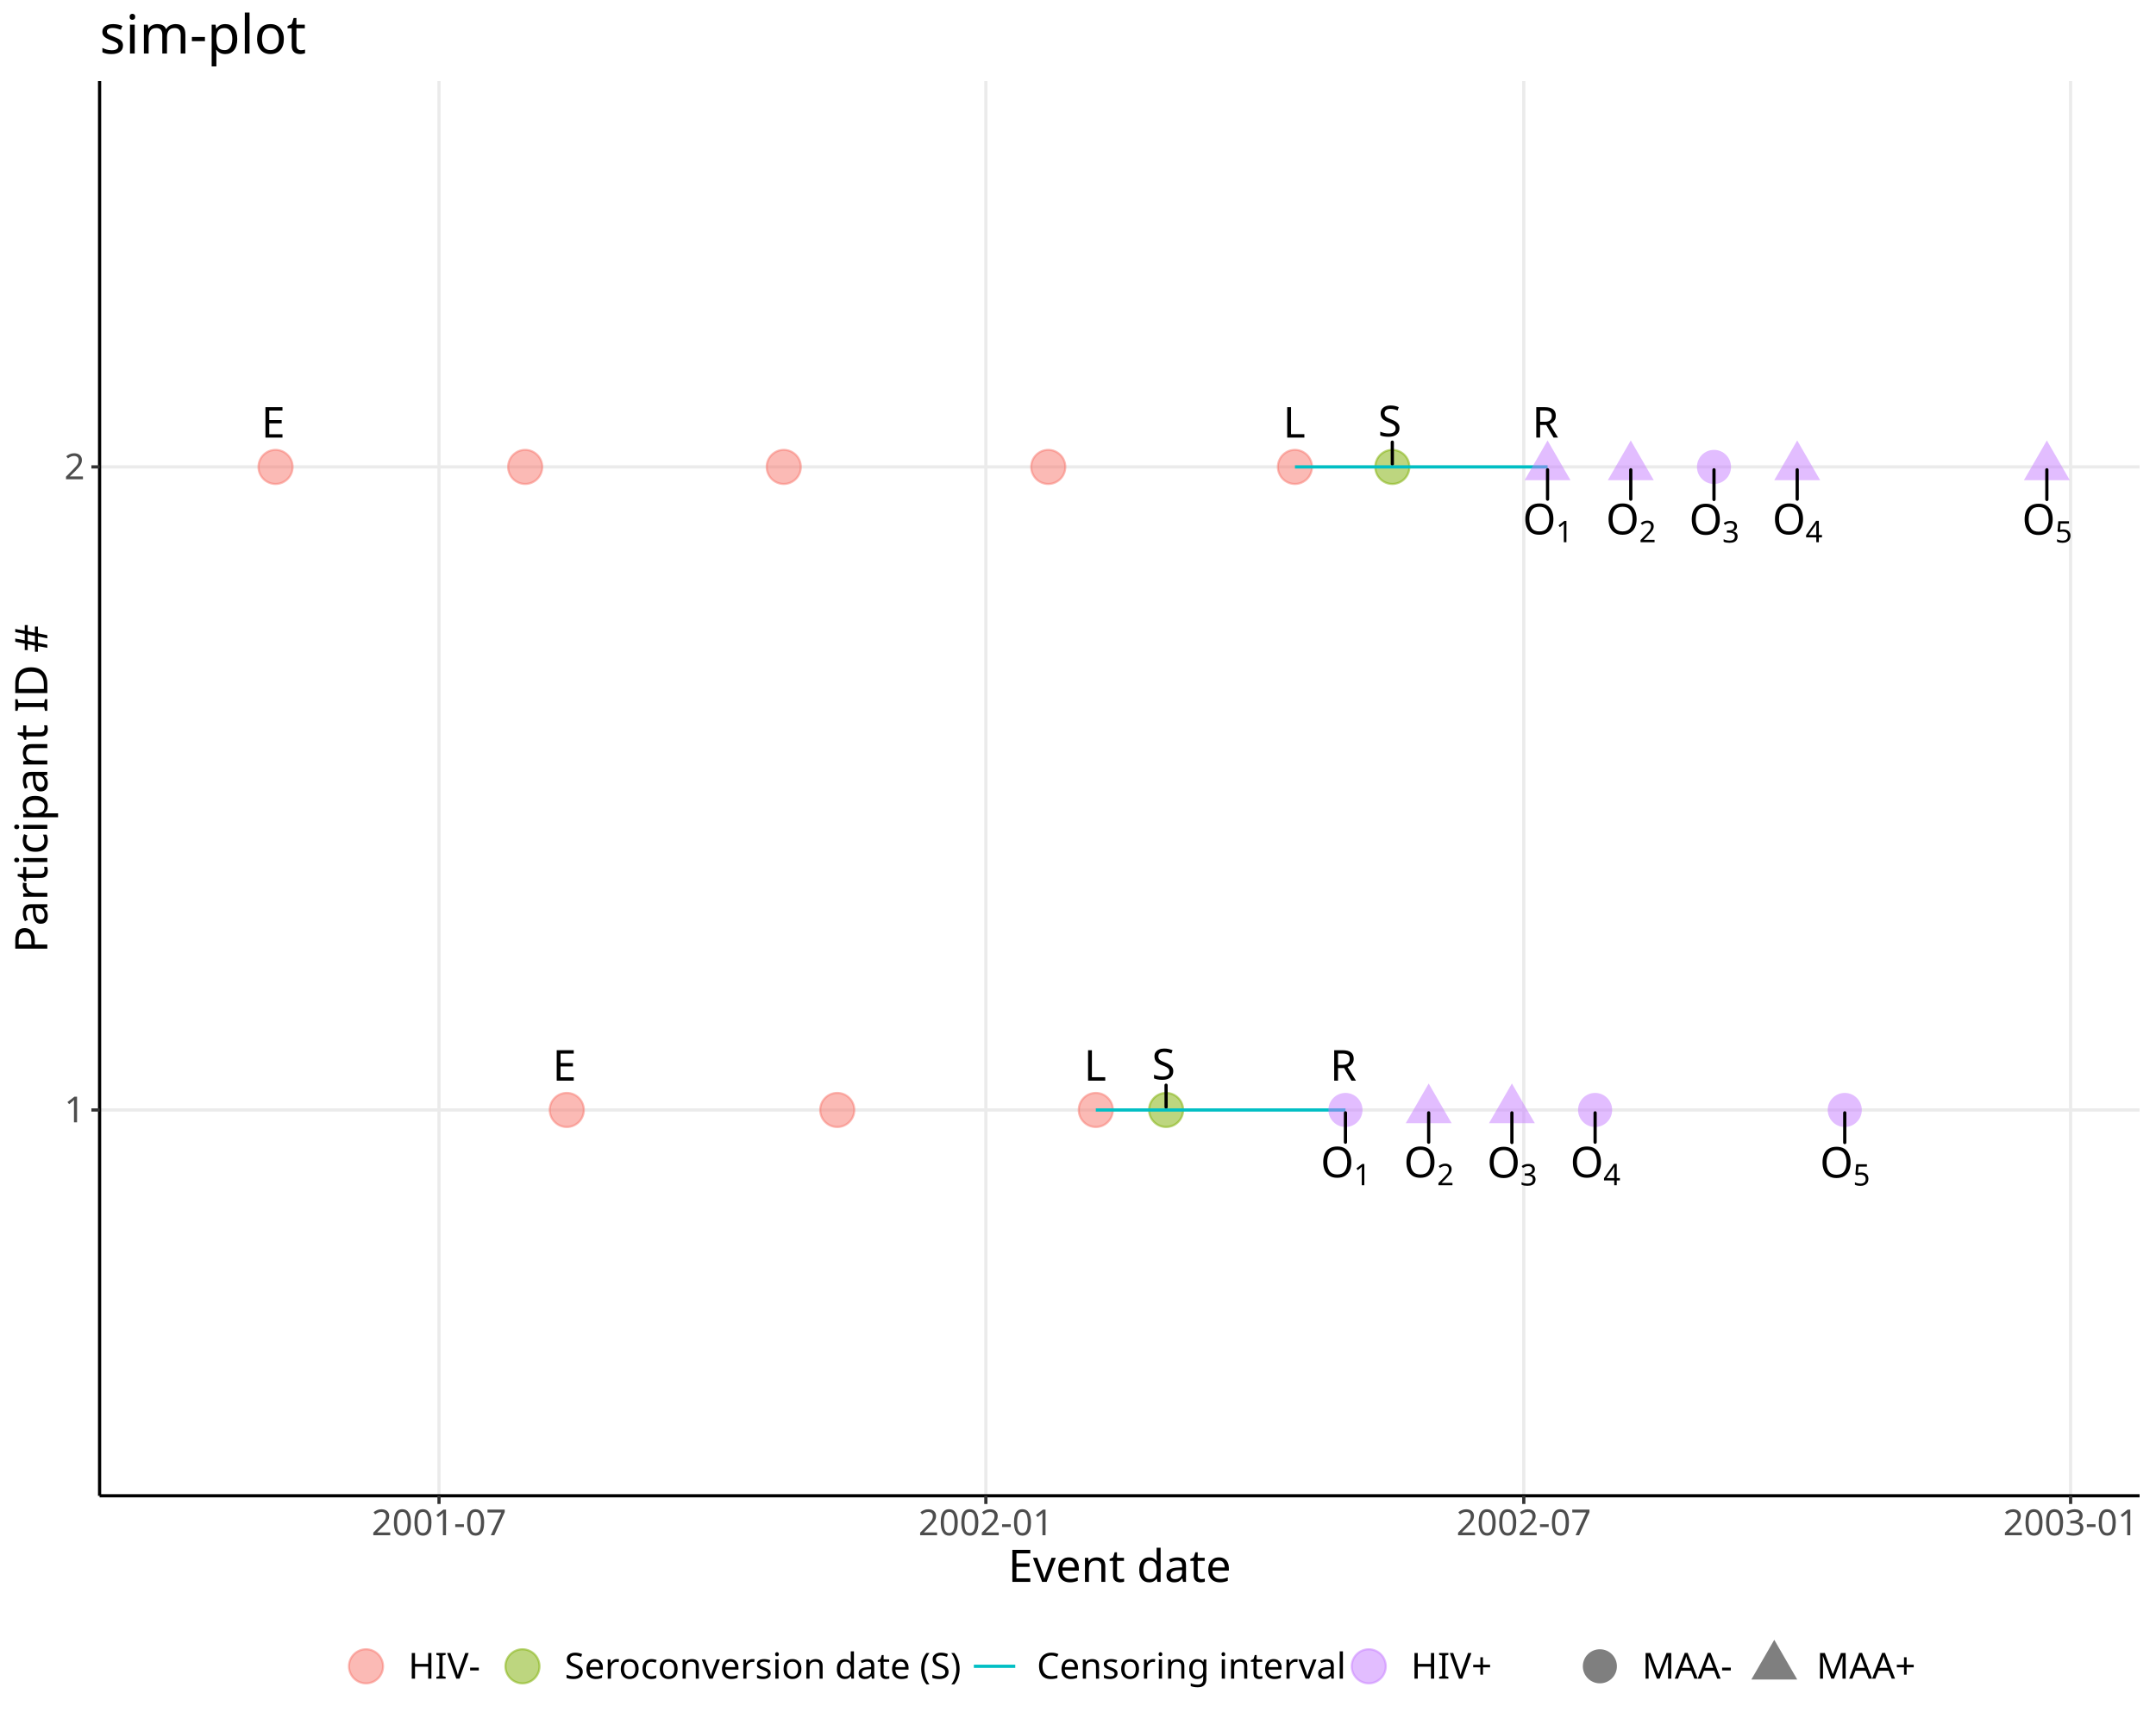
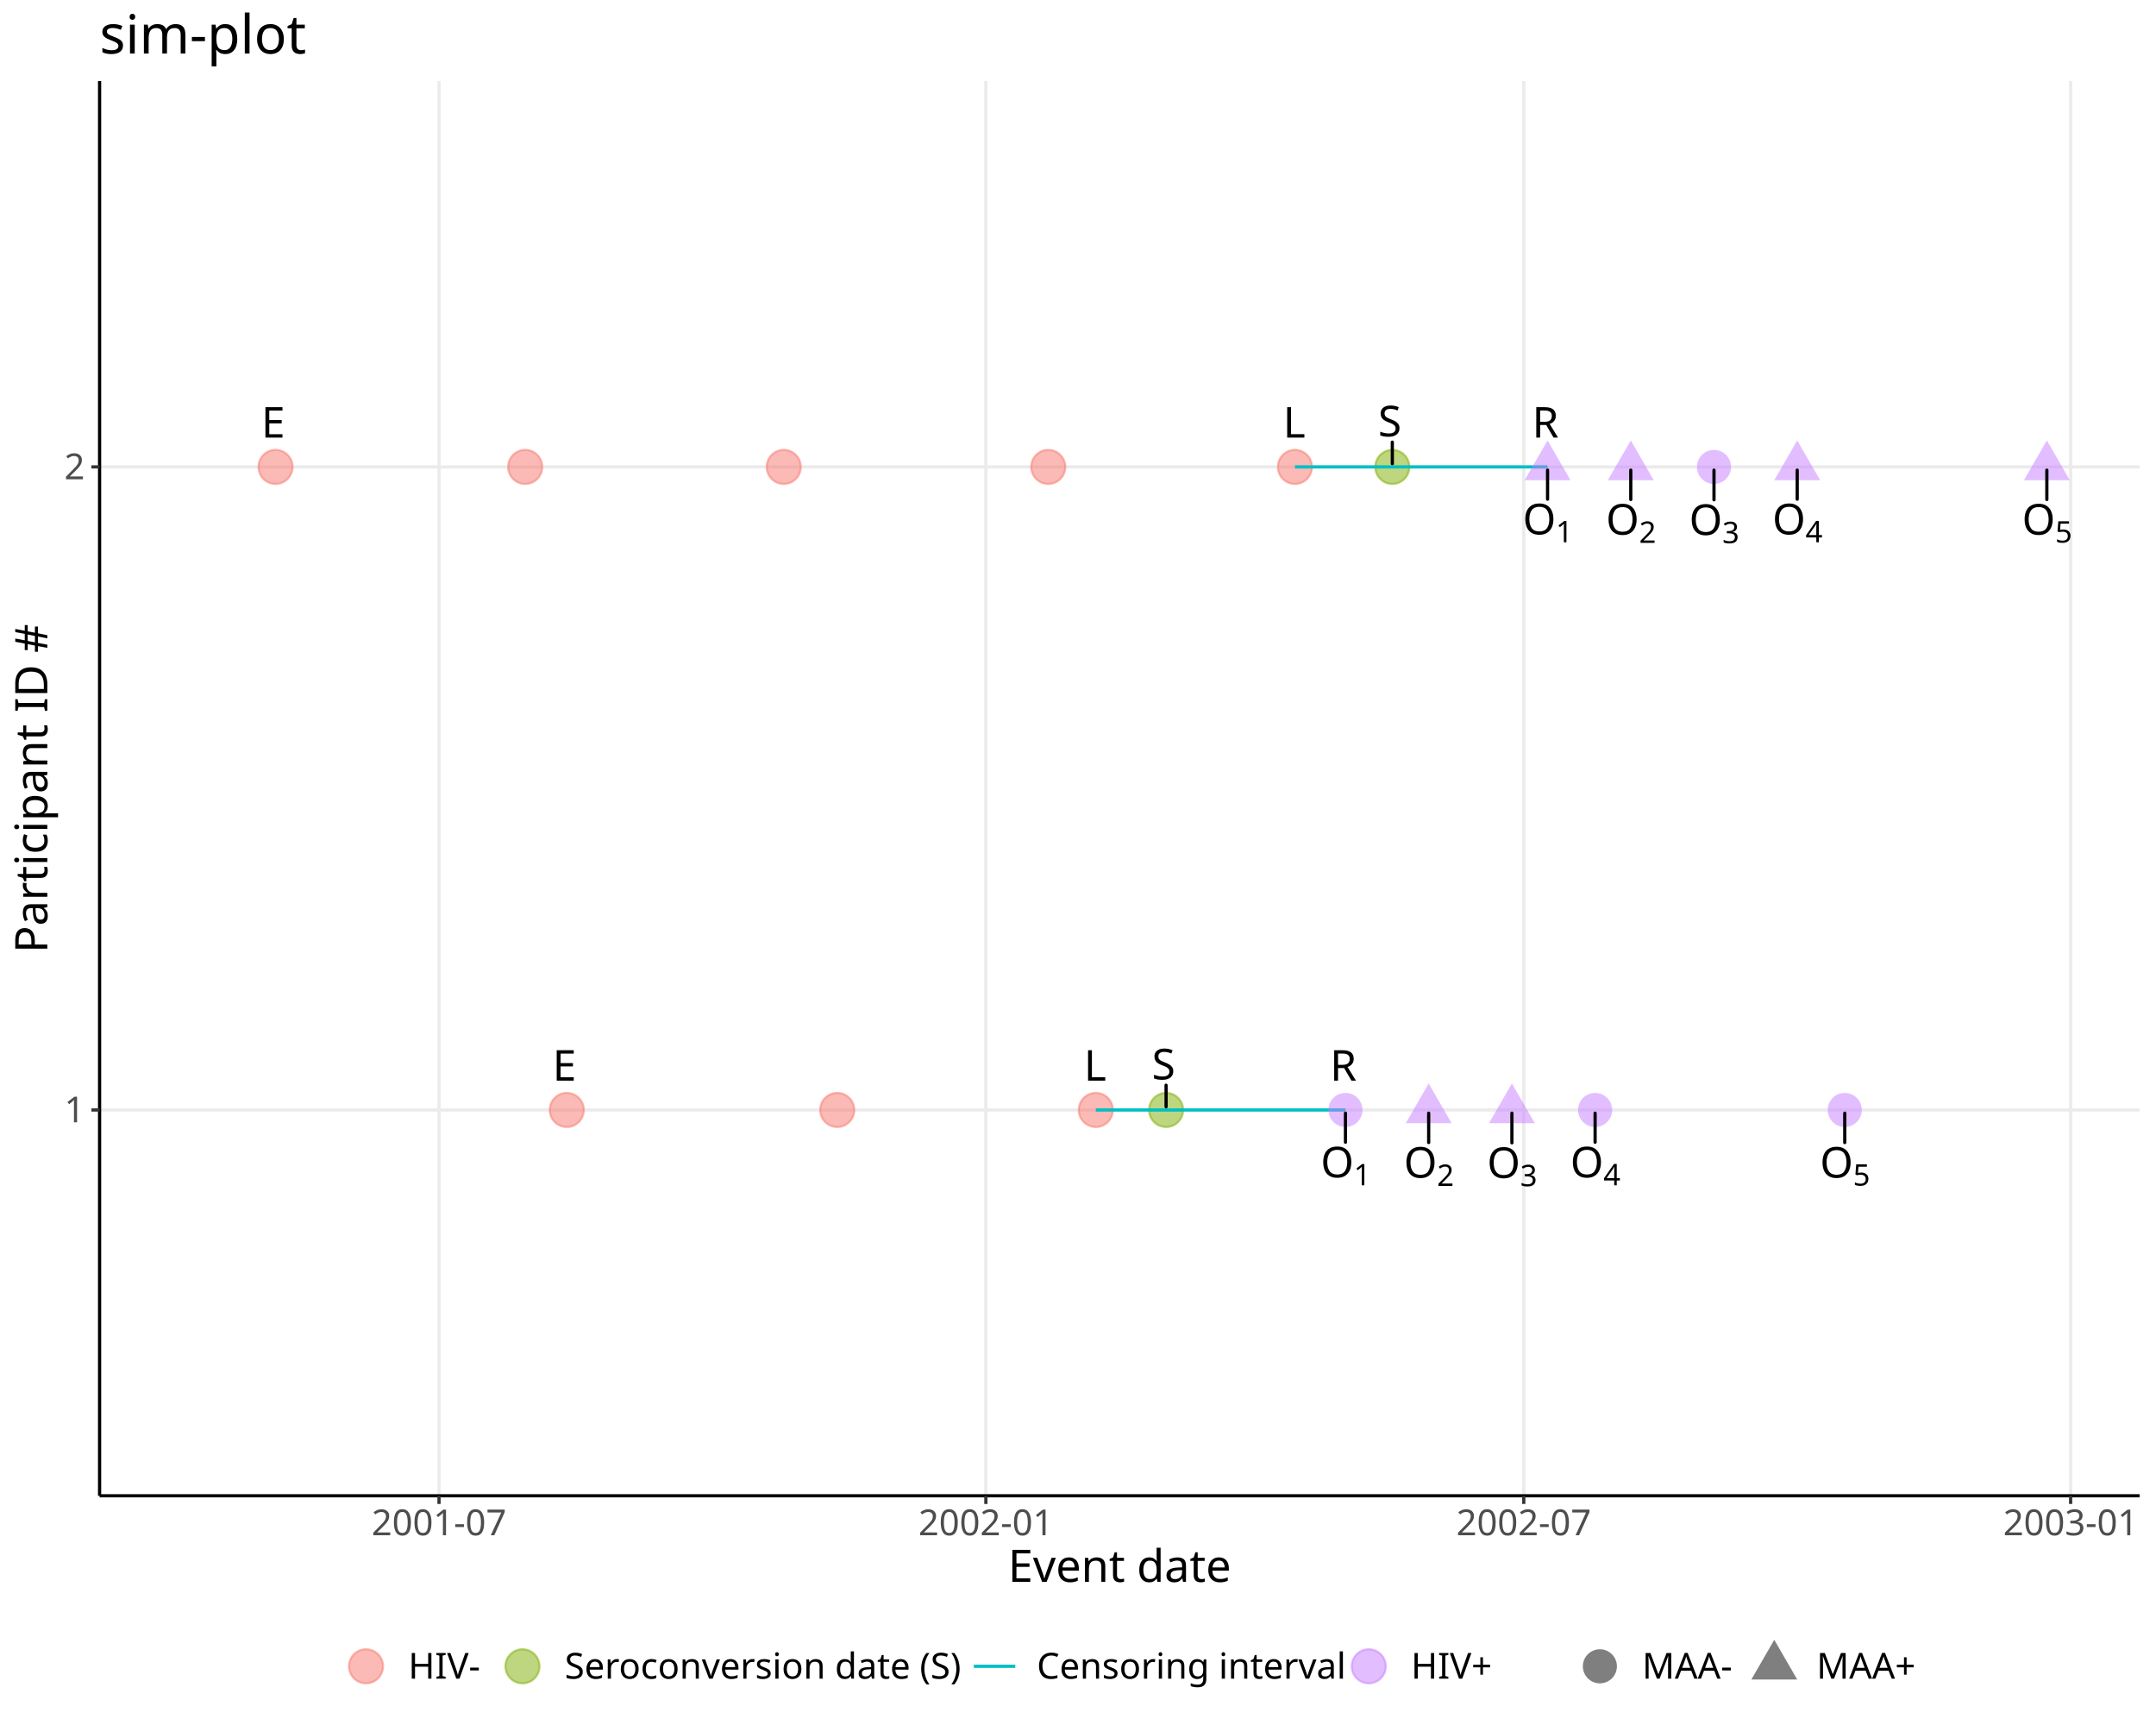
<svg xmlns="http://www.w3.org/2000/svg" class="svglite" data-engine-version="2.0" width="720.00pt" height="576.00pt" viewBox="0 0 720.00 576.00">
  <defs>
    <style type="text/css">
    .svglite line, .svglite polyline, .svglite polygon, .svglite path, .svglite rect, .svglite circle {
      fill: none;
      stroke: #000000;
      stroke-linecap: round;
      stroke-linejoin: round;
      stroke-miterlimit: 10.00;
    }
  </style>
  </defs>
  <rect width="100%" height="100%" style="stroke: none; fill: #FFFFFF;" />
  <defs>
    <clipPath id="cpMC4wMHw3MjAuMDB8MC4wMHw1NzYuMDA=">
      <rect x="0.00" y="0.00" width="720.00" height="576.00" />
    </clipPath>
  </defs>
  <g clip-path="url(#cpMC4wMHw3MjAuMDB8MC4wMHw1NzYuMDA=)">
    <rect x="0.00" y="0.00" width="720.00" height="576.00" style="stroke-width: 1.07; stroke: #FFFFFF; fill: #FFFFFF;" />
  </g>
  <defs>
    <clipPath id="cpMzMuMjZ8NzE0LjUyfDI3LjA4fDQ5OS40Ng==">
      <rect x="33.26" y="27.08" width="681.26" height="472.38" />
    </clipPath>
  </defs>
  <g clip-path="url(#cpMzMuMjZ8NzE0LjUyfDI3LjA4fDQ5OS40Ng==)">
    <rect x="33.26" y="27.08" width="681.26" height="472.38" style="stroke-width: 1.07; stroke: none; fill: #FFFFFF;" />
    <polyline points="33.26,370.63 714.52,370.63 " style="stroke-width: 1.07; stroke: #EBEBEB; stroke-linecap: butt;" />
    <polyline points="33.26,155.91 714.52,155.91 " style="stroke-width: 1.07; stroke: #EBEBEB; stroke-linecap: butt;" />
    <polyline points="146.61,499.46 146.61,27.08 " style="stroke-width: 1.07; stroke: #EBEBEB; stroke-linecap: butt;" />
    <polyline points="329.23,499.46 329.23,27.08 " style="stroke-width: 1.07; stroke: #EBEBEB; stroke-linecap: butt;" />
    <polyline points="508.87,499.46 508.87,27.08 " style="stroke-width: 1.07; stroke: #EBEBEB; stroke-linecap: butt;" />
    <polyline points="691.49,499.46 691.49,27.08 " style="stroke-width: 1.07; stroke: #EBEBEB; stroke-linecap: butt;" />
    <circle cx="189.28" cy="370.63" r="5.69" style="stroke-width: 0.71; stroke: #F8766D; stroke-opacity: 0.50; fill: #F8766D; fill-opacity: 0.50;" />
    <circle cx="279.60" cy="370.63" r="5.69" style="stroke-width: 0.71; stroke: #F8766D; stroke-opacity: 0.50; fill: #F8766D; fill-opacity: 0.50;" />
    <circle cx="365.95" cy="370.63" r="5.69" style="stroke-width: 0.71; stroke: #F8766D; stroke-opacity: 0.50; fill: #F8766D; fill-opacity: 0.50;" />
    <circle cx="92.02" cy="155.91" r="5.69" style="stroke-width: 0.71; stroke: #F8766D; stroke-opacity: 0.50; fill: #F8766D; fill-opacity: 0.50;" />
    <circle cx="175.39" cy="155.91" r="5.69" style="stroke-width: 0.71; stroke: #F8766D; stroke-opacity: 0.50; fill: #F8766D; fill-opacity: 0.50;" />
    <circle cx="261.74" cy="155.91" r="5.69" style="stroke-width: 0.71; stroke: #F8766D; stroke-opacity: 0.50; fill: #F8766D; fill-opacity: 0.50;" />
    <circle cx="350.07" cy="155.91" r="5.69" style="stroke-width: 0.71; stroke: #F8766D; stroke-opacity: 0.50; fill: #F8766D; fill-opacity: 0.50;" />
    <circle cx="432.45" cy="155.91" r="5.69" style="stroke-width: 0.71; stroke: #F8766D; stroke-opacity: 0.50; fill: #F8766D; fill-opacity: 0.50;" />
    <text x="184.54" y="360.84" style="font-size: 14.23px; font-family: sans;" textLength="9.49px" lengthAdjust="spacingAndGlyphs">E</text>
    <text x="87.27" y="146.12" style="font-size: 14.23px; font-family: sans;" textLength="9.49px" lengthAdjust="spacingAndGlyphs">E</text>
    <text x="361.99" y="360.84" style="font-size: 14.23px; font-family: sans;" textLength="7.91px" lengthAdjust="spacingAndGlyphs">L</text>
    <text x="428.49" y="146.12" style="font-size: 14.23px; font-family: sans;" textLength="7.91px" lengthAdjust="spacingAndGlyphs">L</text>
    <text x="444.18" y="360.84" style="font-size: 14.23px; font-family: sans;" textLength="10.28px" lengthAdjust="spacingAndGlyphs">R</text>
    <text x="511.67" y="146.12" style="font-size: 14.23px; font-family: sans;" textLength="10.28px" lengthAdjust="spacingAndGlyphs">R</text>
    <circle cx="389.42" cy="370.63" r="5.69" style="stroke-width: 0.71; stroke: #7CAE00; stroke-opacity: 0.50; fill: #7CAE00; fill-opacity: 0.50;" />
    <circle cx="464.97" cy="155.91" r="5.69" style="stroke-width: 0.71; stroke: #7CAE00; stroke-opacity: 0.50; fill: #7CAE00; fill-opacity: 0.50;" />
-     <line x1="389.41" y1="362.36" x2="389.42" y2="369.68" style="stroke-width: 1.07;" />
-     <line x1="464.96" y1="147.64" x2="464.97" y2="154.96" style="stroke-width: 1.07;" />
+     <line x1="389.41" y1="362.36" x2="389.42" y2="369.57" style="stroke-width: 1.07;" />
+     <line x1="464.96" y1="147.64" x2="464.97" y2="154.85" style="stroke-width: 1.07;" />
    <text x="384.67" y="360.43" style="font-size: 14.23px; font-family: sans;" textLength="9.49px" lengthAdjust="spacingAndGlyphs">S</text>
    <text x="460.22" y="145.71" style="font-size: 14.23px; font-family: sans;" textLength="9.49px" lengthAdjust="spacingAndGlyphs">S</text>
    <line x1="365.95" y1="370.63" x2="449.32" y2="370.63" style="stroke-width: 1.07; stroke: #00BFC4; stroke-linecap: butt;" />
    <line x1="432.45" y1="155.91" x2="516.81" y2="155.91" style="stroke-width: 1.07; stroke: #00BFC4; stroke-linecap: butt;" />
    <circle cx="449.32" cy="370.63" r="5.69" style="stroke-width: 0.71; stroke: none; fill: #C77CFF; fill-opacity: 0.50;" />
    <polygon points="477.11,361.79 484.77,375.06 469.45,375.06 " style="stroke-width: 0.71; stroke: none; fill: #C77CFF; fill-opacity: 0.50;" />
    <polygon points="504.90,361.79 512.56,375.06 497.24,375.06 " style="stroke-width: 0.71; stroke: none; fill: #C77CFF; fill-opacity: 0.50;" />
    <circle cx="532.69" cy="370.63" r="5.69" style="stroke-width: 0.71; stroke: none; fill: #C77CFF; fill-opacity: 0.50;" />
    <circle cx="616.06" cy="370.63" r="5.69" style="stroke-width: 0.71; stroke: none; fill: #C77CFF; fill-opacity: 0.50;" />
    <polygon points="516.81,147.07 524.47,160.34 509.15,160.34 " style="stroke-width: 0.71; stroke: none; fill: #C77CFF; fill-opacity: 0.50;" />
    <polygon points="544.60,147.07 552.27,160.34 536.94,160.34 " style="stroke-width: 0.71; stroke: none; fill: #C77CFF; fill-opacity: 0.50;" />
    <circle cx="572.39" cy="155.91" r="5.69" style="stroke-width: 0.71; stroke: none; fill: #C77CFF; fill-opacity: 0.50;" />
    <polygon points="600.18,147.07 607.85,160.34 592.52,160.34 " style="stroke-width: 0.71; stroke: none; fill: #C77CFF; fill-opacity: 0.50;" />
    <polygon points="683.55,147.07 691.22,160.34 675.89,160.34 " style="stroke-width: 0.71; stroke: none; fill: #C77CFF; fill-opacity: 0.50;" />
-     <line x1="449.32" y1="381.40" x2="449.32" y2="371.59" style="stroke-width: 1.07;" />
-     <line x1="477.11" y1="381.40" x2="477.11" y2="371.59" style="stroke-width: 1.07;" />
-     <line x1="504.90" y1="381.50" x2="504.90" y2="371.59" style="stroke-width: 1.07;" />
-     <line x1="532.69" y1="381.40" x2="532.69" y2="371.59" style="stroke-width: 1.07;" />
-     <line x1="616.06" y1="381.50" x2="616.06" y2="371.59" style="stroke-width: 1.07;" />
-     <line x1="516.81" y1="166.68" x2="516.81" y2="156.87" style="stroke-width: 1.07;" />
-     <line x1="544.60" y1="166.68" x2="544.60" y2="156.87" style="stroke-width: 1.07;" />
-     <line x1="572.39" y1="166.78" x2="572.39" y2="156.87" style="stroke-width: 1.07;" />
-     <line x1="600.18" y1="166.68" x2="600.18" y2="156.87" style="stroke-width: 1.07;" />
-     <line x1="683.55" y1="166.78" x2="683.55" y2="156.87" style="stroke-width: 1.07;" />
-     <text x="441.02" y="393.14" style="font-size: 14.23px; font-family: sans;" textLength="11.07px" lengthAdjust="spacingAndGlyphs">O</text>
-     <text x="452.09" y="395.77" style="font-size: 9.96px; font-family: sans;" textLength="5.54px" lengthAdjust="spacingAndGlyphs">1</text>
-     <text x="468.81" y="393.14" style="font-size: 14.23px; font-family: sans;" textLength="11.07px" lengthAdjust="spacingAndGlyphs">O</text>
-     <text x="479.88" y="395.77" style="font-size: 9.96px; font-family: sans;" textLength="5.54px" lengthAdjust="spacingAndGlyphs">2</text>
-     <text x="496.60" y="393.23" style="font-size: 14.23px; font-family: sans;" textLength="11.07px" lengthAdjust="spacingAndGlyphs">O</text>
-     <text x="507.67" y="395.86" style="font-size: 9.96px; font-family: sans;" textLength="5.54px" lengthAdjust="spacingAndGlyphs">3</text>
-     <text x="524.39" y="393.14" style="font-size: 14.23px; font-family: sans;" textLength="11.07px" lengthAdjust="spacingAndGlyphs">O</text>
-     <text x="535.46" y="395.77" style="font-size: 9.96px; font-family: sans;" textLength="5.54px" lengthAdjust="spacingAndGlyphs">4</text>
-     <text x="607.76" y="393.23" style="font-size: 14.23px; font-family: sans;" textLength="11.07px" lengthAdjust="spacingAndGlyphs">O</text>
-     <text x="618.83" y="395.87" style="font-size: 9.96px; font-family: sans;" textLength="5.54px" lengthAdjust="spacingAndGlyphs">5</text>
-     <text x="508.51" y="178.42" style="font-size: 14.23px; font-family: sans;" textLength="11.07px" lengthAdjust="spacingAndGlyphs">O</text>
-     <text x="519.58" y="181.05" style="font-size: 9.96px; font-family: sans;" textLength="5.54px" lengthAdjust="spacingAndGlyphs">1</text>
-     <text x="536.30" y="178.42" style="font-size: 14.23px; font-family: sans;" textLength="11.07px" lengthAdjust="spacingAndGlyphs">O</text>
-     <text x="547.37" y="181.05" style="font-size: 9.96px; font-family: sans;" textLength="5.54px" lengthAdjust="spacingAndGlyphs">2</text>
-     <text x="564.09" y="178.51" style="font-size: 14.23px; font-family: sans;" textLength="11.07px" lengthAdjust="spacingAndGlyphs">O</text>
-     <text x="575.16" y="181.15" style="font-size: 9.96px; font-family: sans;" textLength="5.54px" lengthAdjust="spacingAndGlyphs">3</text>
-     <text x="591.88" y="178.42" style="font-size: 14.23px; font-family: sans;" textLength="11.07px" lengthAdjust="spacingAndGlyphs">O</text>
-     <text x="602.95" y="181.05" style="font-size: 9.96px; font-family: sans;" textLength="5.54px" lengthAdjust="spacingAndGlyphs">4</text>
-     <text x="675.25" y="178.51" style="font-size: 14.23px; font-family: sans;" textLength="11.07px" lengthAdjust="spacingAndGlyphs">O</text>
-     <text x="686.32" y="181.15" style="font-size: 9.96px; font-family: sans;" textLength="5.54px" lengthAdjust="spacingAndGlyphs">5</text>
+     <line x1="449.32" y1="381.41" x2="449.32" y2="371.70" style="stroke-width: 1.07;" />
+     <line x1="477.11" y1="381.51" x2="477.11" y2="371.70" style="stroke-width: 1.07;" />
+     <line x1="504.90" y1="381.61" x2="504.90" y2="371.70" style="stroke-width: 1.07;" />
+     <line x1="532.69" y1="381.41" x2="532.69" y2="371.70" style="stroke-width: 1.07;" />
+     <line x1="616.06" y1="381.51" x2="616.06" y2="371.70" style="stroke-width: 1.07;" />
+     <line x1="516.81" y1="166.69" x2="516.81" y2="156.98" style="stroke-width: 1.07;" />
+     <line x1="544.60" y1="166.79" x2="544.60" y2="156.98" style="stroke-width: 1.07;" />
+     <line x1="572.39" y1="166.89" x2="572.39" y2="156.98" style="stroke-width: 1.07;" />
+     <line x1="600.18" y1="166.69" x2="600.18" y2="156.98" style="stroke-width: 1.07;" />
+     <line x1="683.55" y1="166.79" x2="683.55" y2="156.98" style="stroke-width: 1.07;" />
+     <text x="441.02" y="393.15" style="font-size: 14.23px; font-family: sans;" textLength="11.07px" lengthAdjust="spacingAndGlyphs">O</text>
+     <text x="452.09" y="395.79" style="font-size: 9.96px; font-family: sans;" textLength="5.54px" lengthAdjust="spacingAndGlyphs">1</text>
+     <text x="468.81" y="393.25" style="font-size: 14.23px; font-family: sans;" textLength="11.07px" lengthAdjust="spacingAndGlyphs">O</text>
+     <text x="479.88" y="395.99" style="font-size: 9.96px; font-family: sans;" textLength="5.54px" lengthAdjust="spacingAndGlyphs">2</text>
+     <text x="496.60" y="393.34" style="font-size: 14.23px; font-family: sans;" textLength="11.07px" lengthAdjust="spacingAndGlyphs">O</text>
+     <text x="507.67" y="396.09" style="font-size: 9.96px; font-family: sans;" textLength="5.54px" lengthAdjust="spacingAndGlyphs">3</text>
+     <text x="524.39" y="393.15" style="font-size: 14.23px; font-family: sans;" textLength="11.07px" lengthAdjust="spacingAndGlyphs">O</text>
+     <text x="535.46" y="395.79" style="font-size: 9.96px; font-family: sans;" textLength="5.54px" lengthAdjust="spacingAndGlyphs">4</text>
+     <text x="607.76" y="393.24" style="font-size: 14.23px; font-family: sans;" textLength="11.07px" lengthAdjust="spacingAndGlyphs">O</text>
+     <text x="618.83" y="395.89" style="font-size: 9.96px; font-family: sans;" textLength="5.54px" lengthAdjust="spacingAndGlyphs">5</text>
+     <text x="508.51" y="178.43" style="font-size: 14.23px; font-family: sans;" textLength="11.07px" lengthAdjust="spacingAndGlyphs">O</text>
+     <text x="519.58" y="181.07" style="font-size: 9.96px; font-family: sans;" textLength="5.54px" lengthAdjust="spacingAndGlyphs">1</text>
+     <text x="536.30" y="178.53" style="font-size: 14.23px; font-family: sans;" textLength="11.07px" lengthAdjust="spacingAndGlyphs">O</text>
+     <text x="547.37" y="181.27" style="font-size: 9.96px; font-family: sans;" textLength="5.54px" lengthAdjust="spacingAndGlyphs">2</text>
+     <text x="564.09" y="178.63" style="font-size: 14.23px; font-family: sans;" textLength="11.07px" lengthAdjust="spacingAndGlyphs">O</text>
+     <text x="575.16" y="181.37" style="font-size: 9.96px; font-family: sans;" textLength="5.54px" lengthAdjust="spacingAndGlyphs">3</text>
+     <text x="591.88" y="178.43" style="font-size: 14.23px; font-family: sans;" textLength="11.07px" lengthAdjust="spacingAndGlyphs">O</text>
+     <text x="602.95" y="181.07" style="font-size: 9.96px; font-family: sans;" textLength="5.54px" lengthAdjust="spacingAndGlyphs">4</text>
+     <text x="675.25" y="178.52" style="font-size: 14.23px; font-family: sans;" textLength="11.07px" lengthAdjust="spacingAndGlyphs">O</text>
+     <text x="686.32" y="181.17" style="font-size: 9.96px; font-family: sans;" textLength="5.54px" lengthAdjust="spacingAndGlyphs">5</text>
  </g>
  <g clip-path="url(#cpMC4wMHw3MjAuMDB8MC4wMHw1NzYuMDA=)">
    <polyline points="33.26,499.46 33.26,27.08 " style="stroke-width: 1.07; stroke-linecap: butt;" />
    <text x="28.33" y="374.76" text-anchor="end" style="font-size: 12.00px; fill: #4D4D4D; font-family: sans;" textLength="6.67px" lengthAdjust="spacingAndGlyphs">1</text>
    <text x="28.33" y="160.04" text-anchor="end" style="font-size: 12.00px; fill: #4D4D4D; font-family: sans;" textLength="6.67px" lengthAdjust="spacingAndGlyphs">2</text>
    <polyline points="30.52,370.63 33.26,370.63 " style="stroke-width: 1.07; stroke: #333333; stroke-linecap: butt;" />
    <polyline points="30.52,155.91 33.26,155.91 " style="stroke-width: 1.07; stroke: #333333; stroke-linecap: butt;" />
    <polyline points="33.26,499.46 714.52,499.46 " style="stroke-width: 1.07; stroke-linecap: butt;" />
    <polyline points="146.61,502.20 146.61,499.46 " style="stroke-width: 1.07; stroke: #333333; stroke-linecap: butt;" />
    <polyline points="329.23,502.20 329.23,499.46 " style="stroke-width: 1.07; stroke: #333333; stroke-linecap: butt;" />
    <polyline points="508.87,502.20 508.87,499.46 " style="stroke-width: 1.07; stroke: #333333; stroke-linecap: butt;" />
    <polyline points="691.49,502.20 691.49,499.46 " style="stroke-width: 1.07; stroke: #333333; stroke-linecap: butt;" />
    <text x="146.61" y="512.65" text-anchor="middle" style="font-size: 12.00px; fill: #4D4D4D; font-family: sans;" textLength="44.04px" lengthAdjust="spacingAndGlyphs">2001-07</text>
    <text x="329.23" y="512.65" text-anchor="middle" style="font-size: 12.00px; fill: #4D4D4D; font-family: sans;" textLength="44.04px" lengthAdjust="spacingAndGlyphs">2002-01</text>
    <text x="508.87" y="512.65" text-anchor="middle" style="font-size: 12.00px; fill: #4D4D4D; font-family: sans;" textLength="44.04px" lengthAdjust="spacingAndGlyphs">2002-07</text>
    <text x="691.49" y="512.65" text-anchor="middle" style="font-size: 12.00px; fill: #4D4D4D; font-family: sans;" textLength="44.04px" lengthAdjust="spacingAndGlyphs">2003-01</text>
    <text x="373.89" y="528.21" text-anchor="middle" style="font-size: 15.00px; font-family: sans;" textLength="71.73px" lengthAdjust="spacingAndGlyphs">Event date</text>
    <text transform="translate(15.80,263.27) rotate(-90)" text-anchor="middle" style="font-size: 15.00px; font-family: sans;" textLength="102.55px" lengthAdjust="spacingAndGlyphs">Participant ID #</text>
    <rect x="102.63" y="542.28" width="401.09" height="28.24" style="stroke-width: 1.07; stroke: none; fill: #FFFFFF;" />
    <rect x="113.59" y="547.76" width="17.28" height="17.28" style="stroke-width: 1.07; stroke: none; fill: #FFFFFF;" />
    <circle cx="122.23" cy="556.40" r="5.69" style="stroke-width: 0.71; stroke: #F8766D; stroke-opacity: 0.50; fill: #F8766D; fill-opacity: 0.50;" />
    <rect x="165.84" y="547.76" width="17.28" height="17.28" style="stroke-width: 1.07; stroke: none; fill: #FFFFFF;" />
    <circle cx="174.48" cy="556.40" r="5.69" style="stroke-width: 0.71; stroke: #7CAE00; stroke-opacity: 0.50; fill: #7CAE00; fill-opacity: 0.50;" />
    <rect x="323.49" y="547.76" width="17.28" height="17.28" style="stroke-width: 1.07; stroke: none; fill: #FFFFFF;" />
    <line x1="325.22" y1="556.40" x2="339.05" y2="556.40" style="stroke-width: 1.07; stroke: #00BFC4; stroke-linecap: butt;" />
    <rect x="448.46" y="547.76" width="17.28" height="17.28" style="stroke-width: 1.07; stroke: none; fill: #FFFFFF;" />
    <circle cx="457.10" cy="556.40" r="5.69" style="stroke-width: 0.71; stroke: #C77CFF; stroke-opacity: 0.50; fill: #C77CFF; fill-opacity: 0.50;" />
    <text x="136.35" y="560.53" style="font-size: 12.00px; font-family: sans;" textLength="24.00px" lengthAdjust="spacingAndGlyphs">HIV-</text>
    <text x="188.59" y="560.53" style="font-size: 12.00px; font-family: sans;" textLength="129.42px" lengthAdjust="spacingAndGlyphs">Seroconversion date (S)</text>
    <text x="346.25" y="560.53" style="font-size: 12.00px; font-family: sans;" textLength="96.72px" lengthAdjust="spacingAndGlyphs">Censoring interval</text>
    <text x="471.22" y="560.53" style="font-size: 12.00px; font-family: sans;" textLength="27.02px" lengthAdjust="spacingAndGlyphs">HIV+</text>
    <rect x="514.68" y="542.28" width="130.47" height="28.24" style="stroke-width: 1.07; stroke: none; fill: #FFFFFF;" />
    <rect x="525.64" y="547.76" width="17.28" height="17.28" style="stroke-width: 1.07; stroke: none; fill: #FFFFFF;" />
    <circle cx="534.28" cy="556.40" r="5.69" style="stroke-width: 0.71; stroke: none; fill: #000000; fill-opacity: 0.50;" />
    <rect x="583.88" y="547.76" width="17.28" height="17.28" style="stroke-width: 1.07; stroke: none; fill: #FFFFFF;" />
    <polygon points="592.52,547.55 600.19,560.82 584.86,560.82 " style="stroke-width: 0.71; stroke: none; fill: #000000; fill-opacity: 0.50;" />
    <text x="548.40" y="560.53" style="font-size: 12.00px; font-family: sans;" textLength="30.01px" lengthAdjust="spacingAndGlyphs">MAA-</text>
    <text x="606.64" y="560.53" style="font-size: 12.00px; font-family: sans;" textLength="33.03px" lengthAdjust="spacingAndGlyphs">MAA+</text>
    <text x="33.26" y="17.87" style="font-size: 18.00px; font-family: sans;" textLength="63.02px" lengthAdjust="spacingAndGlyphs">sim-plot</text>
  </g>
</svg>
